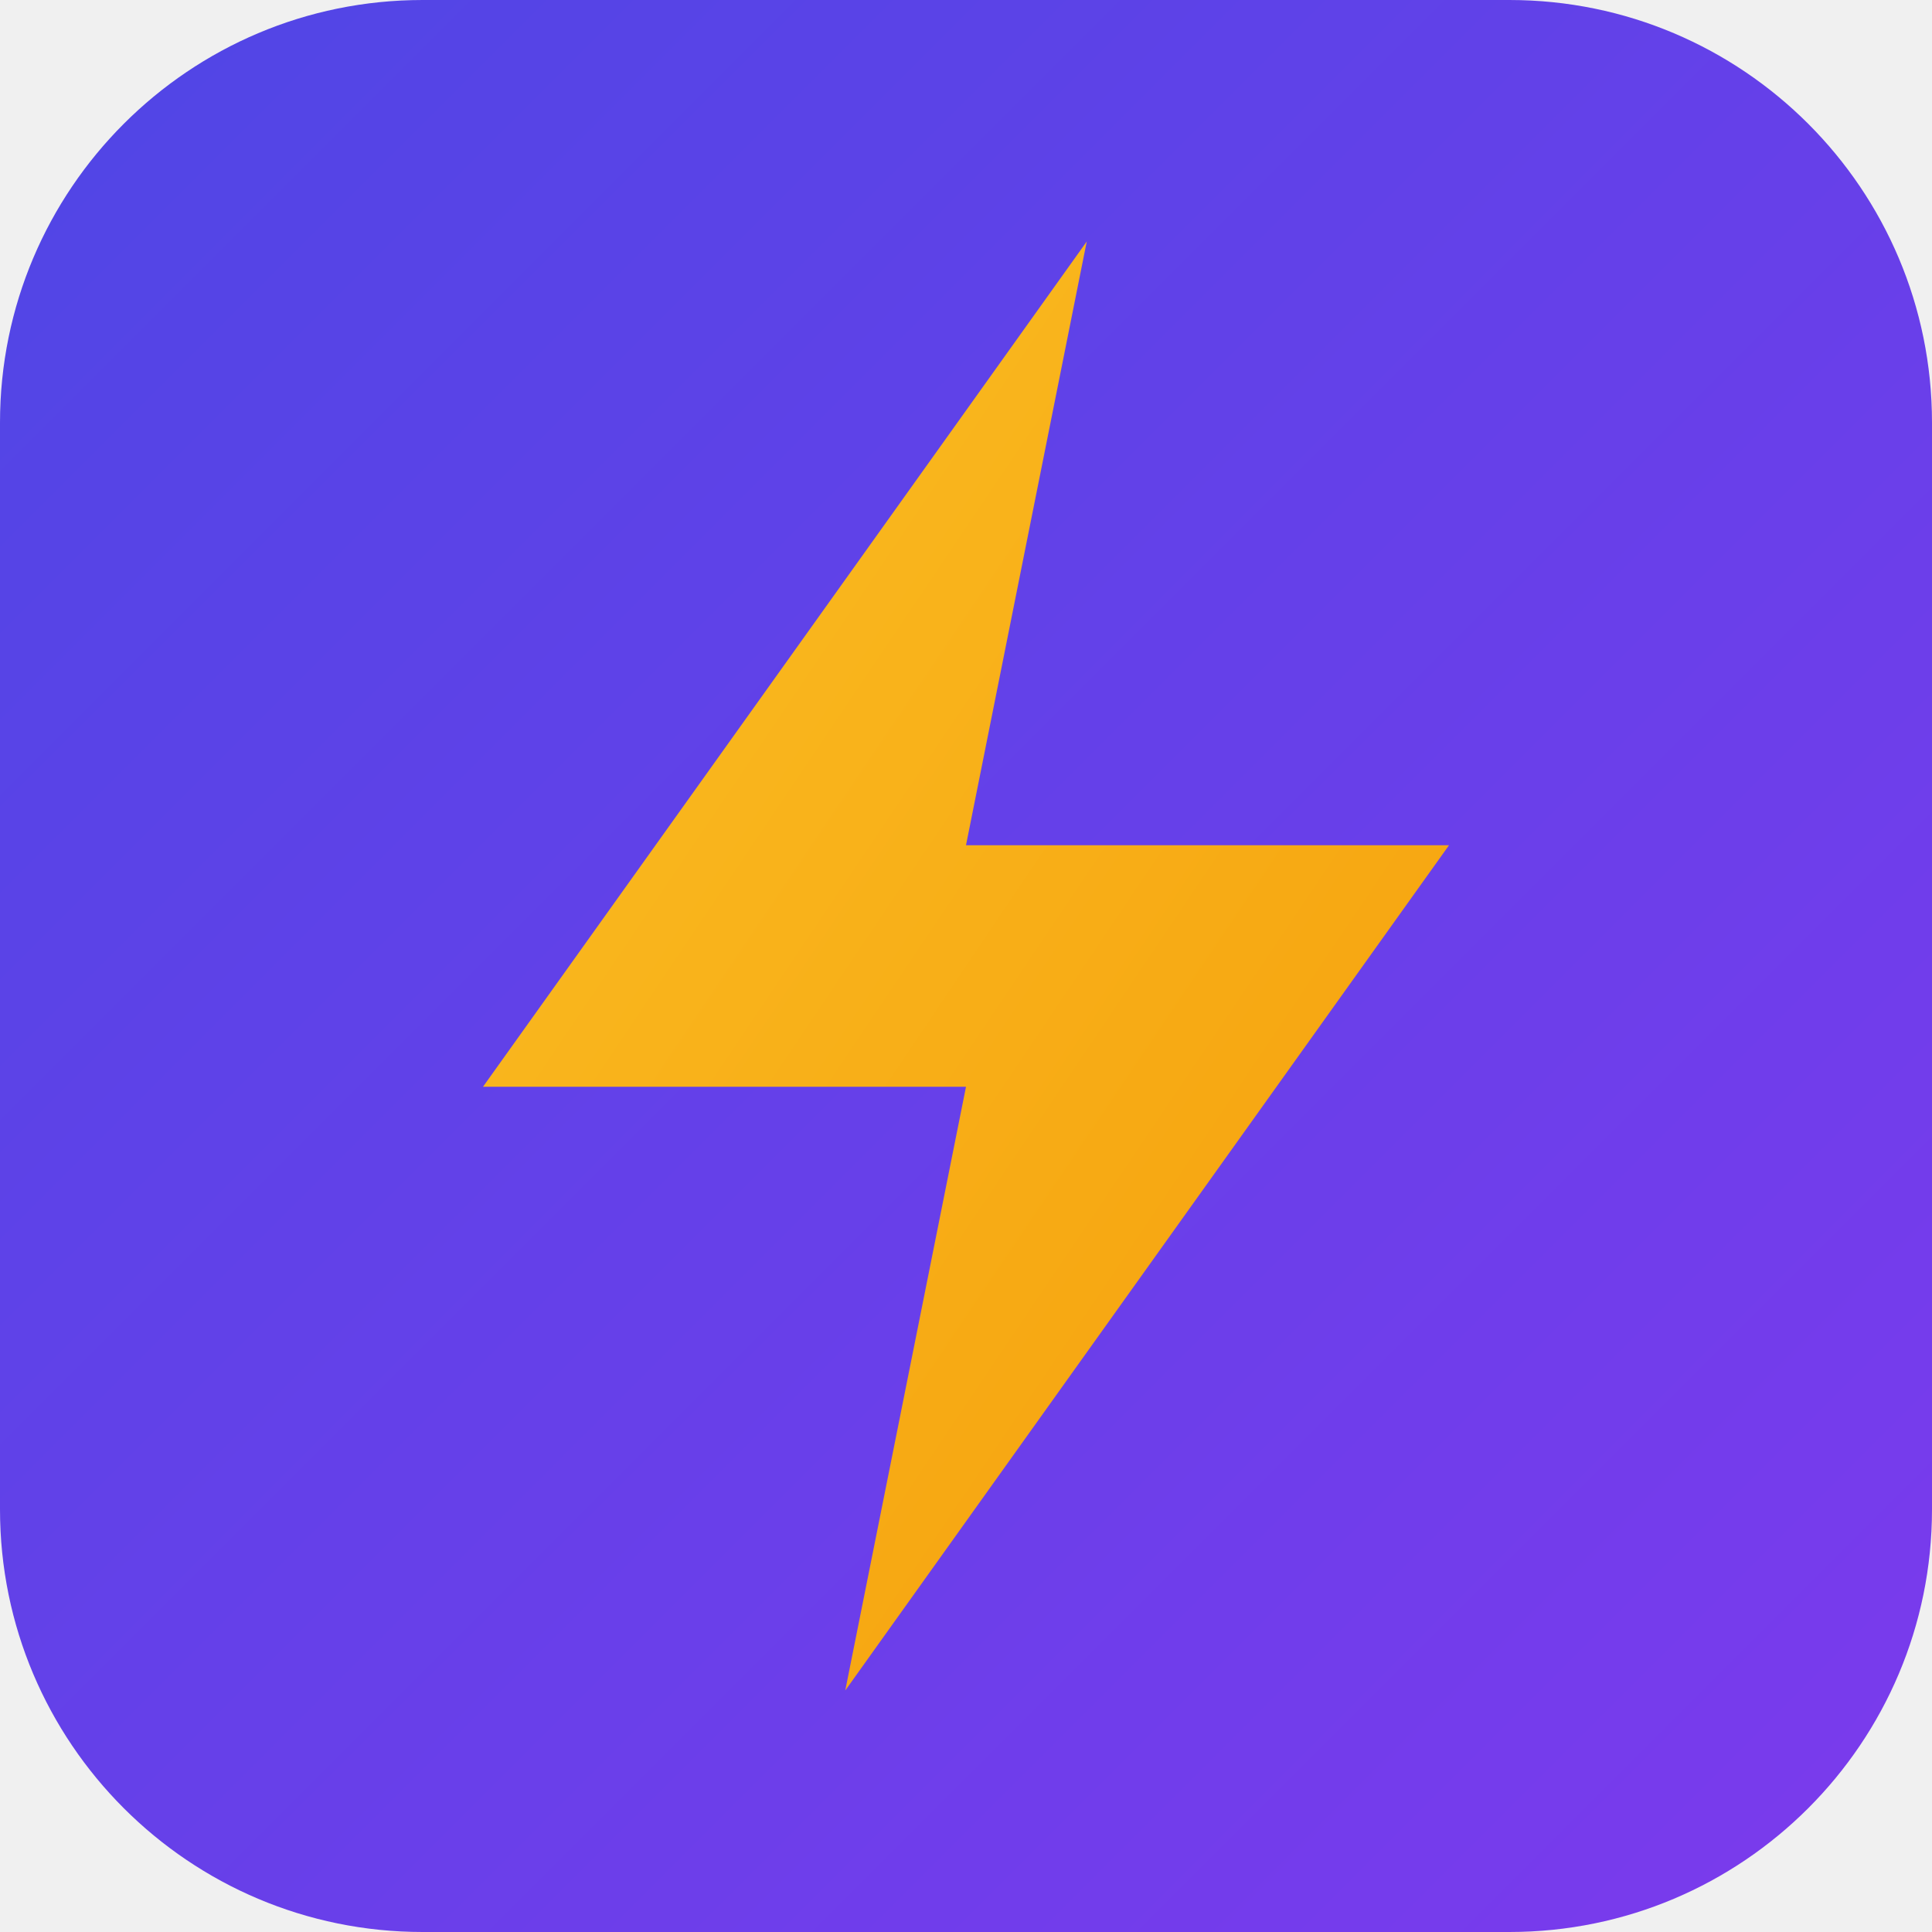
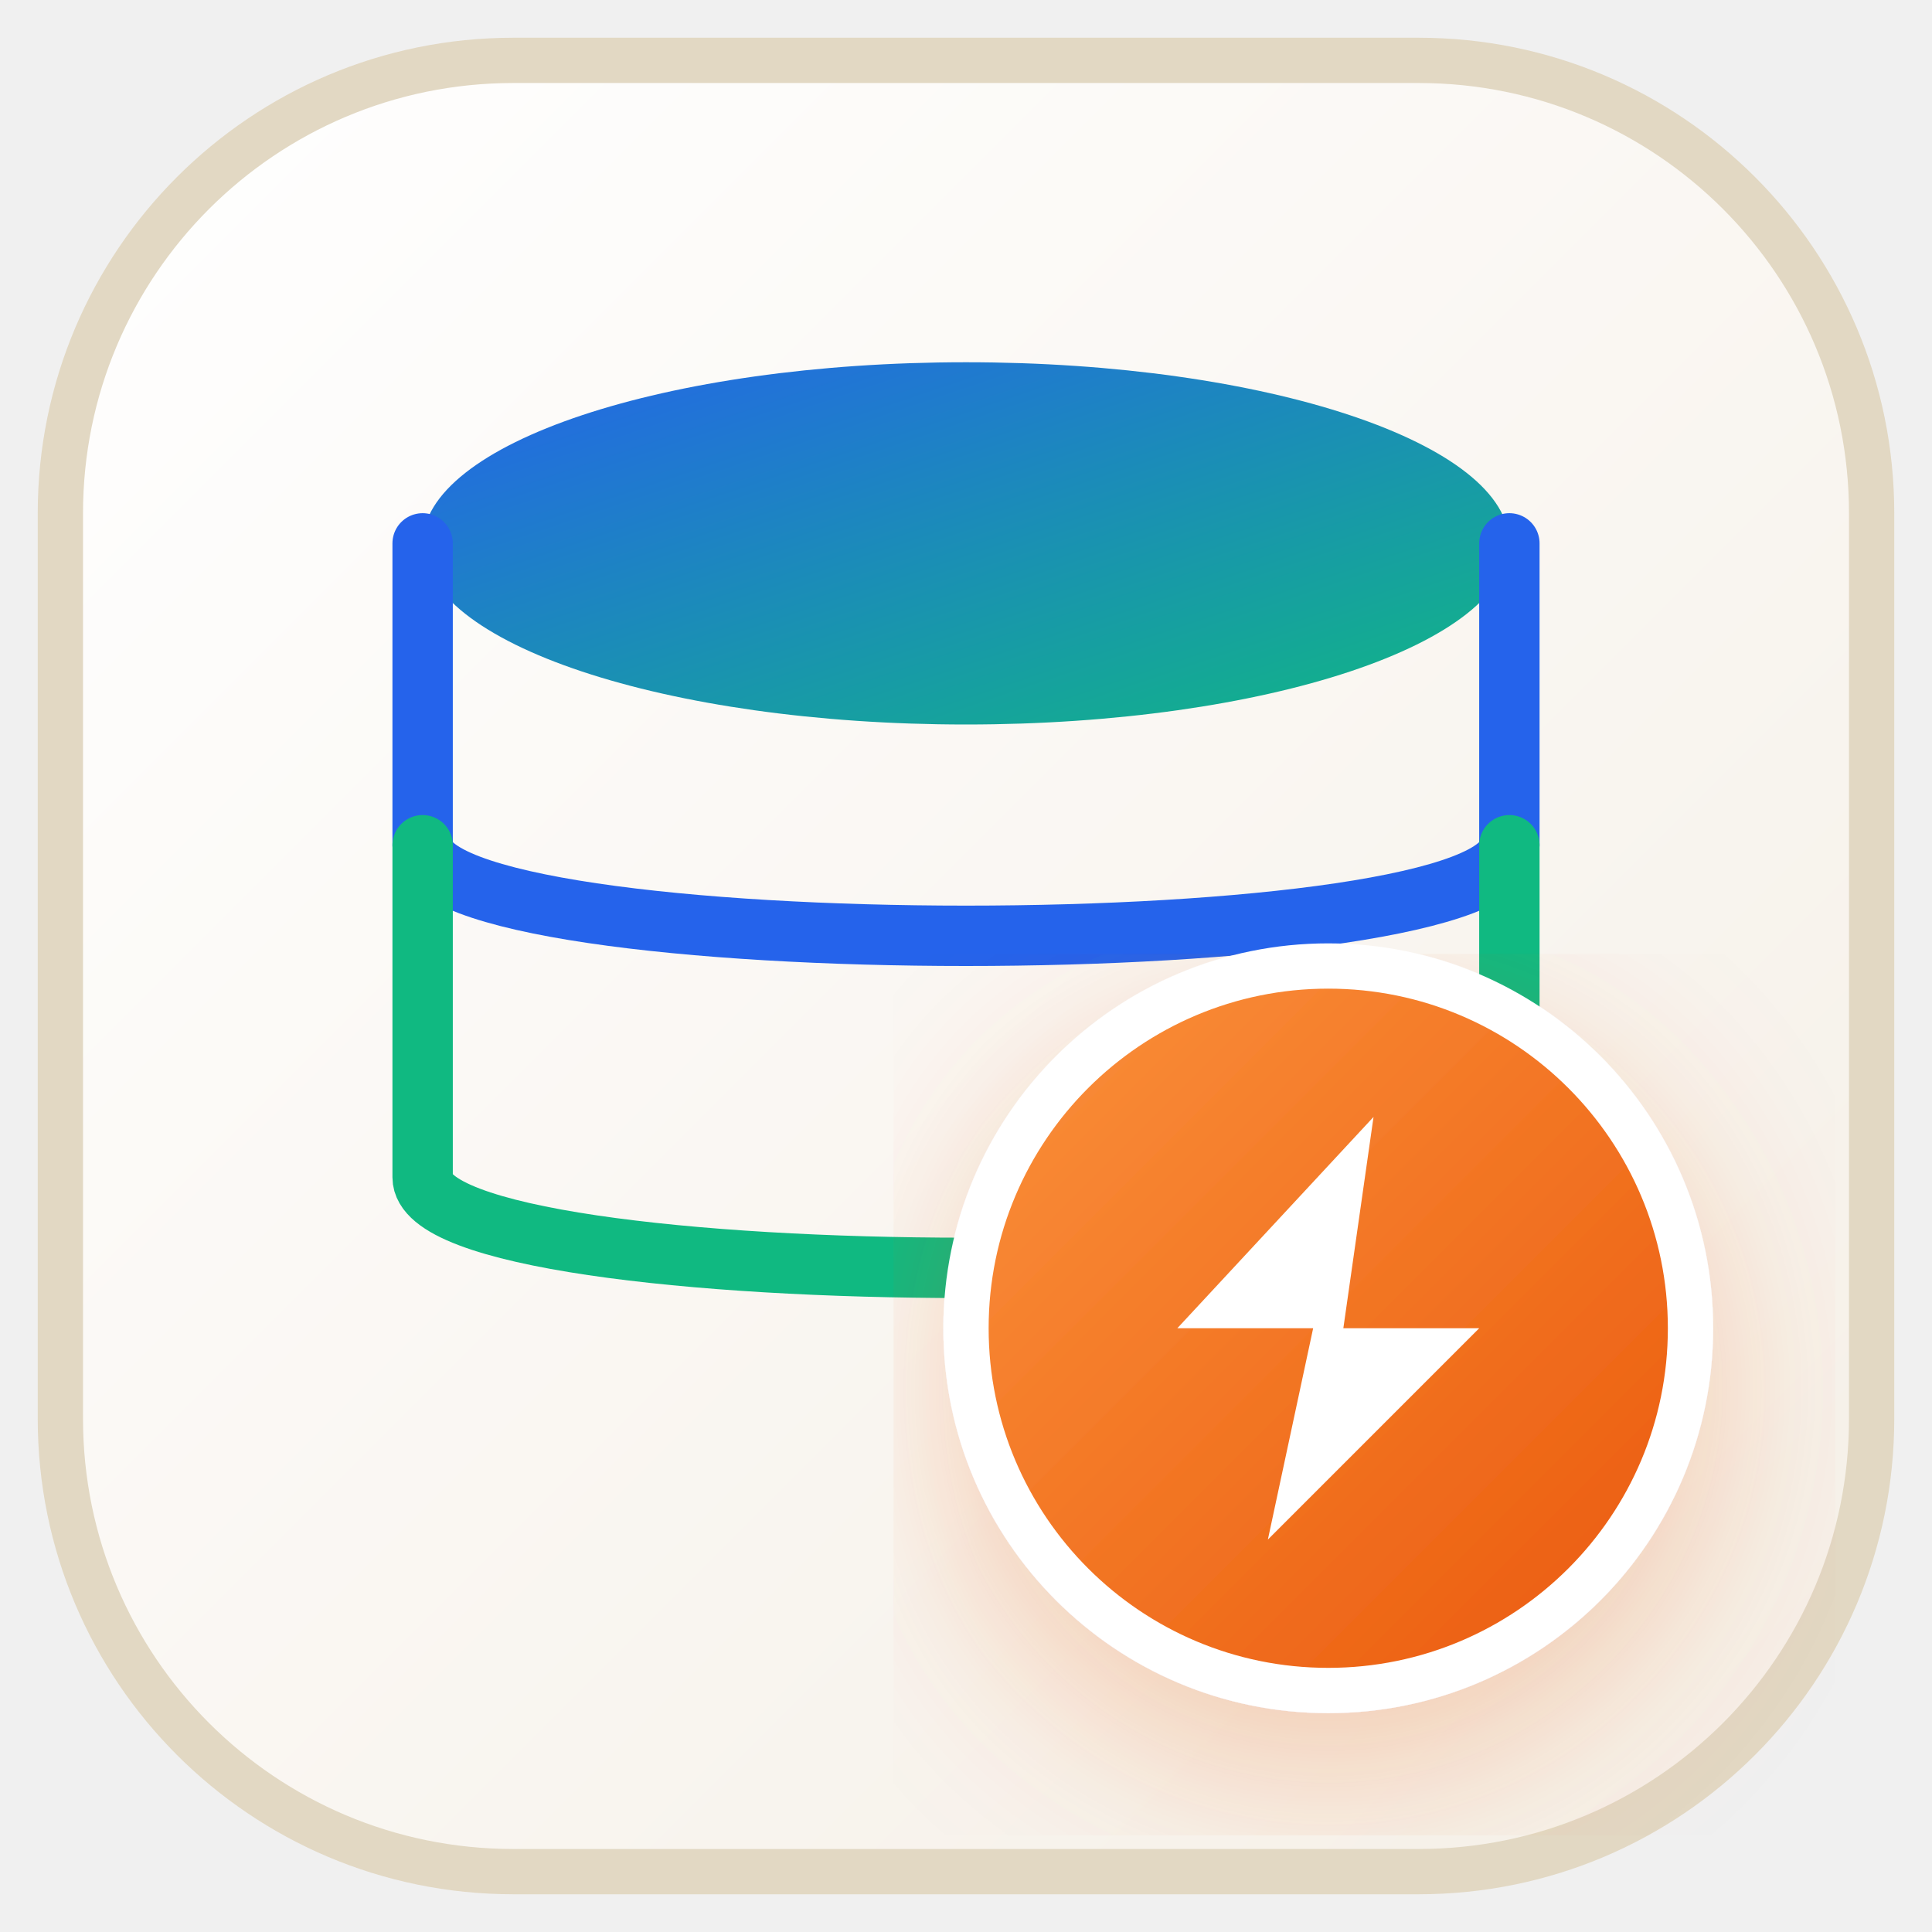
<svg xmlns="http://www.w3.org/2000/svg" viewBox="0 0 128 128" width="128" height="128">
  <defs>
-     <linearGradient id="grad" x1="0%" y1="0%" x2="100%" y2="100%">
-       <stop offset="0%" stop-color="#4f46e5" />
-       <stop offset="100%" stop-color="#7c3aed" />
+     <linearGradient id="bgGrad" x1="0%" y1="0%" x2="100%" y2="100%">
+       <stop offset="0%" stop-color="#ffffff" />
+       <stop offset="100%" stop-color="#f5efe6" />
    </linearGradient>
-     <linearGradient id="bolt" x1="0%" y1="0%" x2="100%" y2="100%">
-       <stop offset="0%" stop-color="#fbbf24" />
-       <stop offset="100%" stop-color="#f59e0b" />
+     <linearGradient id="blueGreen" x1="0%" y1="0%" x2="100%" y2="100%">
+       <stop offset="0%" stop-color="#2563eb" />
+       <stop offset="100%" stop-color="#10b981" />
    </linearGradient>
+     <linearGradient id="orangeGrad" x1="0%" y1="0%" x2="100%" y2="100%">
+       <stop offset="0%" stop-color="#fb923c" />
+       <stop offset="100%" stop-color="#ea580c" />
+     </linearGradient>
+     <filter id="softShadow" x="-10%" y="-10%" width="130%" height="130%">
+       <feDropShadow dx="0" dy="4" stdDeviation="6" flood-color="#ea580c" flood-opacity="0.25" />
+     </filter>
  </defs>
-   <rect width="128" height="128" rx="28" fill="url(#grad)" />
-   <path d="M72 16 L32 72 L64 72 L56 112 L96 56 L64 56 Z" fill="url(#bolt)" />
+   <rect x="4" y="4" width="120" height="120" rx="30" fill="url(#bgGrad)" stroke="#e2d8c3" stroke-width="3" />
+   <ellipse cx="64" cy="36" rx="36" ry="12" fill="url(#blueGreen)" />
+   <path d="M 28 36 V 56 C 28 64 100 64 100 56 V 36" fill="none" stroke="#2563eb" stroke-width="4" stroke-linecap="round" />
+   <path d="M 28 56 V 78 C 28 86 100 86 100 78 V 56" fill="none" stroke="#10b981" stroke-width="4" stroke-linecap="round" />
+   <g filter="url(#softShadow)">
+     <circle cx="88" cy="88" r="24" fill="url(#orangeGrad)" stroke="#ffffff" stroke-width="3" />
+     <path d="M 91 74 L 78 88 L 87 88 L 84 102 L 98 88 L 89 88 Z" fill="#ffffff" />
+   </g>
</svg>
